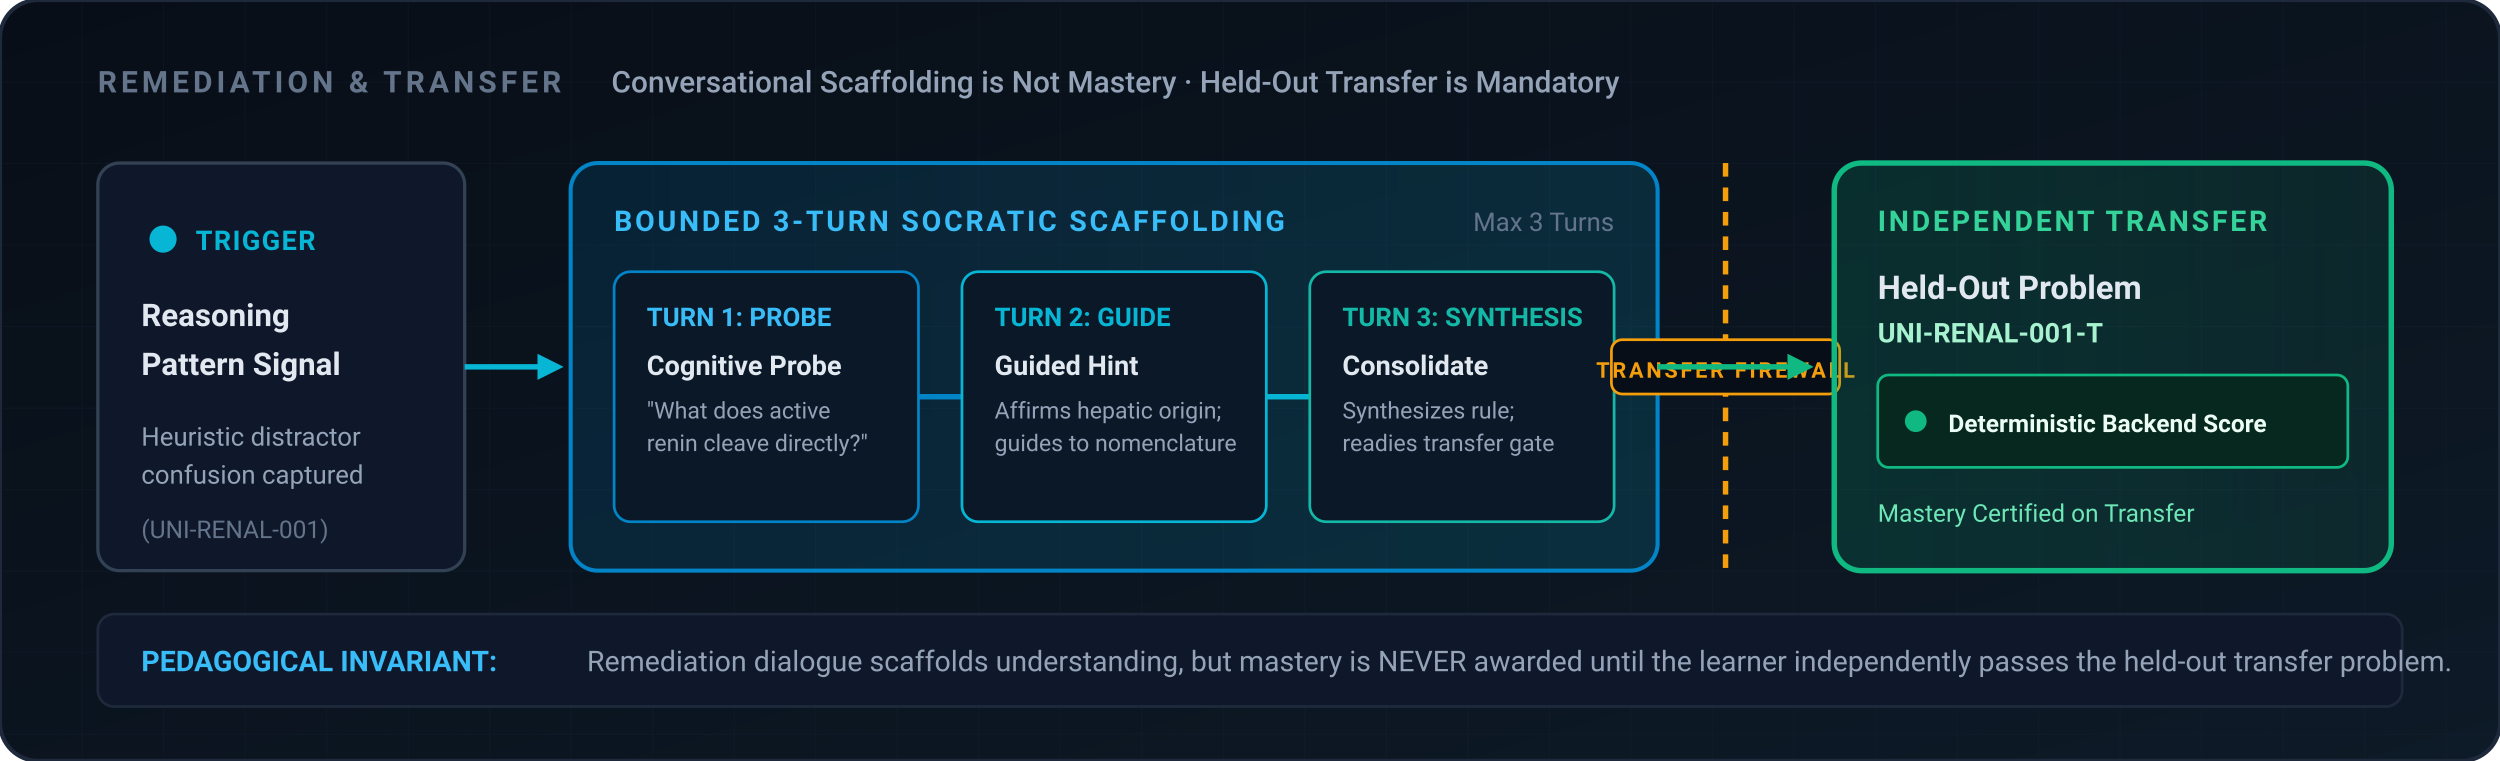
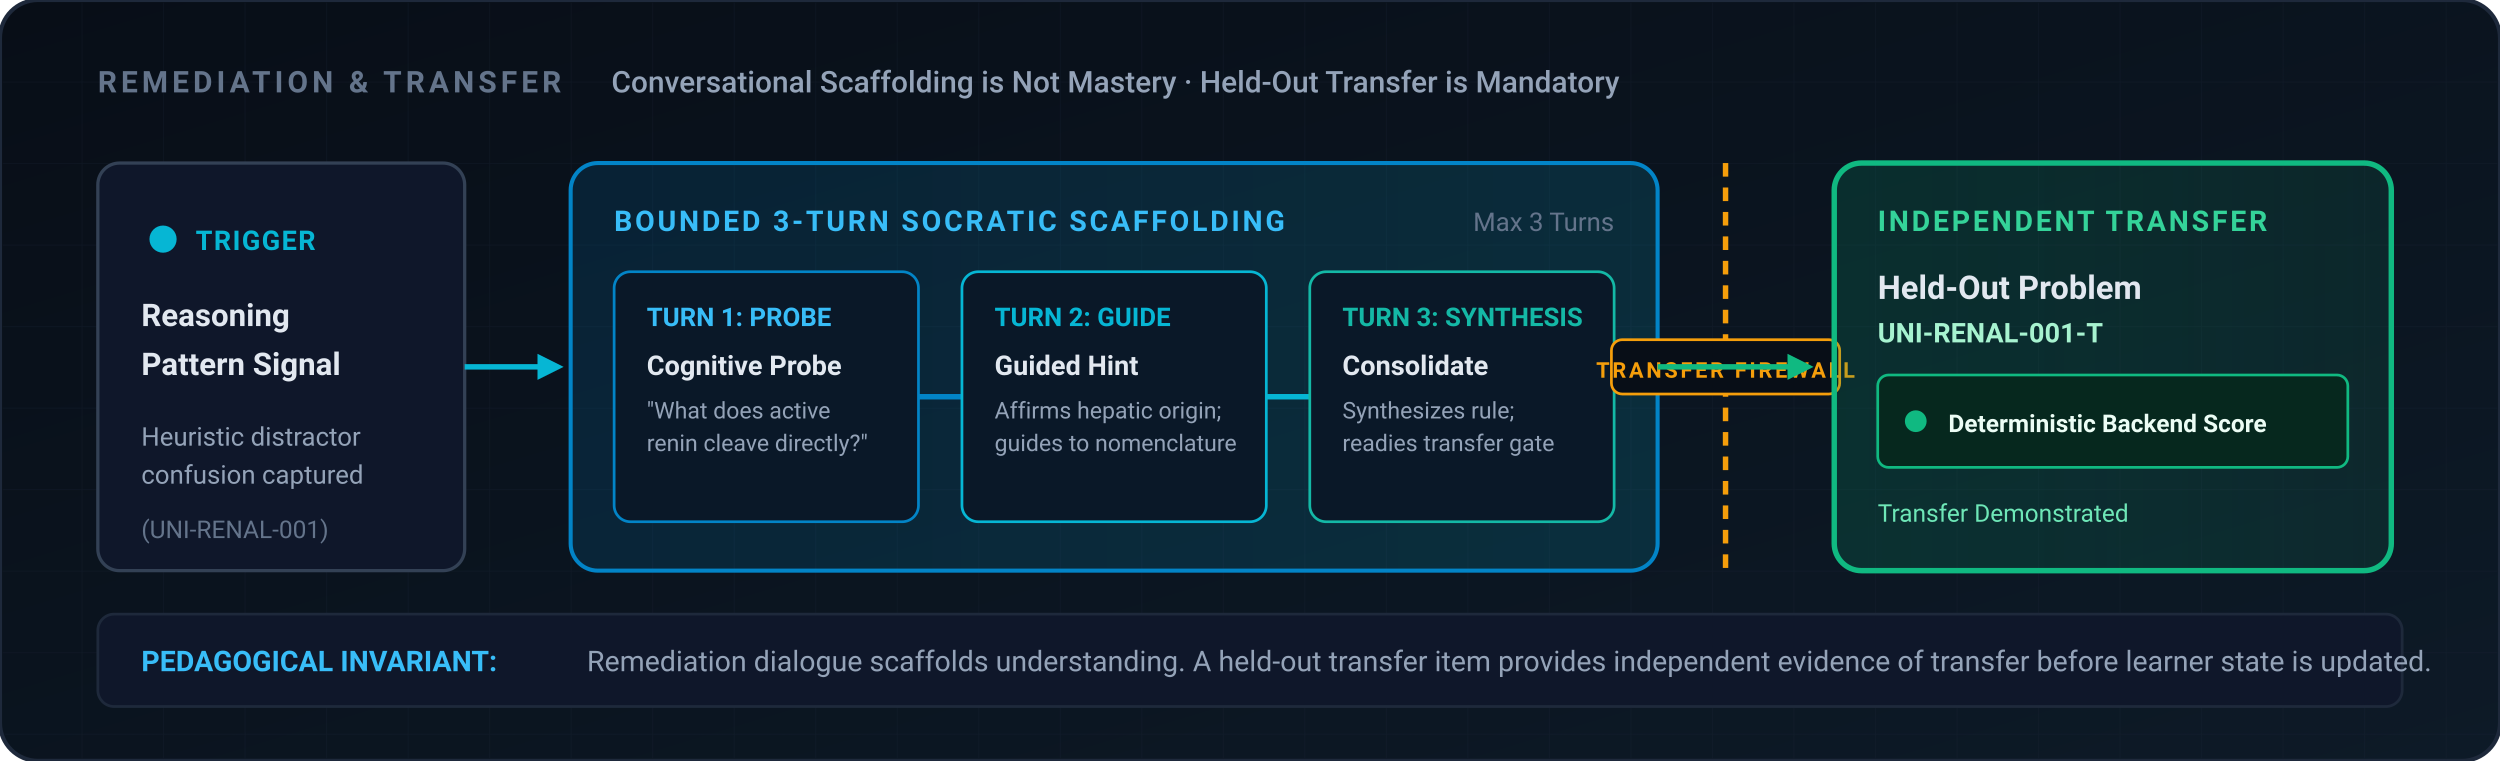
<svg xmlns="http://www.w3.org/2000/svg" viewBox="0 0 920 280" width="100%" height="auto">
  <defs>
    <linearGradient id="remBg" x1="0%" y1="0%" x2="100%" y2="100%">
      <stop offset="0%" stop-color="#080E17" />
      <stop offset="100%" stop-color="#0D1A27" />
    </linearGradient>
    <linearGradient id="scaffoldGrad" x1="0%" y1="0%" x2="100%" y2="0%">
      <stop offset="0%" stop-color="#0284C7" stop-opacity="0.15" />
      <stop offset="100%" stop-color="#06B6D4" stop-opacity="0.15" />
    </linearGradient>
    <linearGradient id="transferGrad" x1="0%" y1="0%" x2="100%" y2="0%">
      <stop offset="0%" stop-color="#059669" stop-opacity="0.2" />
      <stop offset="100%" stop-color="#10B981" stop-opacity="0.1" />
    </linearGradient>
    <marker id="remArrow" viewBox="0 0 10 10" refX="6" refY="5" markerWidth="6" markerHeight="6" orient="auto-start-reverse">
      <path d="M 0 1 L 8 5 L 0 9 z" fill="#06B6D4" />
    </marker>
    <marker id="greenArrow" viewBox="0 0 10 10" refX="6" refY="5" markerWidth="6" markerHeight="6" orient="auto-start-reverse">
      <path d="M 0 1 L 8 5 L 0 9 z" fill="#10B981" />
    </marker>
  </defs>
  <rect x="0" y="0" width="920" height="280" rx="14" fill="url(#remBg)" stroke="#1E293B" stroke-width="1.5" />
  <pattern id="grid4" width="30" height="30" patternUnits="userSpaceOnUse">
    <path d="M 30 0 L 0 0 0 30" fill="none" stroke="#1E293B" stroke-width="0.5" stroke-opacity="0.3" />
  </pattern>
  <rect x="1" y="1" width="918" height="278" rx="13" fill="url(#grid4)" />
  <text x="36" y="34" fill="#64748B" font-family="-apple-system, BlinkMacSystemFont, 'Segoe UI', Roboto, sans-serif" font-size="11" font-weight="700" letter-spacing="1.5">REMEDIATION &amp; TRANSFER</text>
  <text x="225" y="34" fill="#94A3B8" font-family="-apple-system, BlinkMacSystemFont, 'Segoe UI', Roboto, sans-serif" font-size="11" font-weight="500">Conversational Scaffolding is Not Mastery · Held-Out Transfer is Mandatory</text>
  <g transform="translate(36, 60)">
    <rect width="135" height="150" rx="8" fill="#0F172A" stroke="#334155" stroke-width="1.2" />
    <circle cx="24" cy="28" r="5" fill="#06B6D4" />
    <text x="36" y="32" fill="#06B6D4" font-family="-apple-system, BlinkMacSystemFont, 'Segoe UI', Roboto, sans-serif" font-size="10" font-weight="700" letter-spacing="0.5">TRIGGER</text>
    <text x="16" y="60" fill="#E2E8F0" font-family="-apple-system, BlinkMacSystemFont, 'Segoe UI', Roboto, sans-serif" font-size="11.5" font-weight="700">Reasoning</text>
    <text x="16" y="78" fill="#E2E8F0" font-family="-apple-system, BlinkMacSystemFont, 'Segoe UI', Roboto, sans-serif" font-size="11.5" font-weight="700">Pattern Signal</text>
    <text x="16" y="104" fill="#94A3B8" font-family="-apple-system, BlinkMacSystemFont, 'Segoe UI', Roboto, sans-serif" font-size="9.5">Heuristic distractor</text>
    <text x="16" y="118" fill="#94A3B8" font-family="-apple-system, BlinkMacSystemFont, 'Segoe UI', Roboto, sans-serif" font-size="9.5">confusion captured</text>
    <text x="16" y="138" fill="#64748B" font-family="-apple-system, BlinkMacSystemFont, 'Segoe UI', Roboto, sans-serif" font-size="9">(UNI-RENAL-001)</text>
  </g>
  <path d="M 171 135 L 205 135" fill="none" stroke="#06B6D4" stroke-width="2" marker-end="url(#remArrow)" />
  <g transform="translate(210, 60)">
    <rect width="400" height="150" rx="10" fill="url(#scaffoldGrad)" stroke="#0284C7" stroke-width="1.5" />
    <text x="16" y="25" fill="#38BDF8" font-family="-apple-system, BlinkMacSystemFont, 'Segoe UI', Roboto, sans-serif" font-size="10.5" font-weight="700" letter-spacing="1">BOUNDED 3-TURN SOCRATIC SCAFFOLDING</text>
    <text x="384" y="25" text-anchor="end" fill="#64748B" font-family="-apple-system, BlinkMacSystemFont, 'Segoe UI', Roboto, sans-serif" font-size="9.5">Max 3 Turns</text>
    <g transform="translate(16, 40)">
      <rect width="112" height="92" rx="6" fill="#0A1828" stroke="#0284C7" stroke-width="1" />
      <text x="12" y="20" fill="#38BDF8" font-family="-apple-system, BlinkMacSystemFont, 'Segoe UI', Roboto, sans-serif" font-size="9.5" font-weight="700">TURN 1: PROBE</text>
      <text x="12" y="38" fill="#E2E8F0" font-family="-apple-system, BlinkMacSystemFont, 'Segoe UI', Roboto, sans-serif" font-size="10" font-weight="600">Cognitive Probe</text>
      <text x="12" y="54" fill="#94A3B8" font-family="-apple-system, BlinkMacSystemFont, 'Segoe UI', Roboto, sans-serif" font-size="8.5">"What does active</text>
      <text x="12" y="66" fill="#94A3B8" font-family="-apple-system, BlinkMacSystemFont, 'Segoe UI', Roboto, sans-serif" font-size="8.5">renin cleave directly?"</text>
    </g>
    <line x1="128" y1="86" x2="144" y2="86" stroke="#0284C7" stroke-width="2" />
    <g transform="translate(144, 40)">
      <rect width="112" height="92" rx="6" fill="#0A1828" stroke="#06B6D4" stroke-width="1" />
      <text x="12" y="20" fill="#06B6D4" font-family="-apple-system, BlinkMacSystemFont, 'Segoe UI', Roboto, sans-serif" font-size="9.5" font-weight="700">TURN 2: GUIDE</text>
      <text x="12" y="38" fill="#E2E8F0" font-family="-apple-system, BlinkMacSystemFont, 'Segoe UI', Roboto, sans-serif" font-size="10" font-weight="600">Guided Hint</text>
      <text x="12" y="54" fill="#94A3B8" font-family="-apple-system, BlinkMacSystemFont, 'Segoe UI', Roboto, sans-serif" font-size="8.5">Affirms hepatic origin;</text>
      <text x="12" y="66" fill="#94A3B8" font-family="-apple-system, BlinkMacSystemFont, 'Segoe UI', Roboto, sans-serif" font-size="8.5">guides to nomenclature</text>
    </g>
    <line x1="256" y1="86" x2="272" y2="86" stroke="#06B6D4" stroke-width="2" />
    <g transform="translate(272, 40)">
      <rect width="112" height="92" rx="6" fill="#0A1828" stroke="#14B8A6" stroke-width="1" />
      <text x="12" y="20" fill="#14B8A6" font-family="-apple-system, BlinkMacSystemFont, 'Segoe UI', Roboto, sans-serif" font-size="9.5" font-weight="700">TURN 3: SYNTHESIS</text>
      <text x="12" y="38" fill="#E2E8F0" font-family="-apple-system, BlinkMacSystemFont, 'Segoe UI', Roboto, sans-serif" font-size="10" font-weight="600">Consolidate</text>
      <text x="12" y="54" fill="#94A3B8" font-family="-apple-system, BlinkMacSystemFont, 'Segoe UI', Roboto, sans-serif" font-size="8.5">Synthesizes rule;</text>
      <text x="12" y="66" fill="#94A3B8" font-family="-apple-system, BlinkMacSystemFont, 'Segoe UI', Roboto, sans-serif" font-size="8.5">readies transfer gate</text>
    </g>
  </g>
  <g transform="translate(635, 50)">
    <line x1="0" y1="10" x2="0" y2="160" stroke="#F59E0B" stroke-width="2" stroke-dasharray="5 4" />
    <rect x="-42" y="75" width="84" height="20" rx="4" fill="#080E17" stroke="#F59E0B" stroke-width="1" />
    <text x="0" y="89" text-anchor="middle" fill="#F59E0B" font-family="-apple-system, BlinkMacSystemFont, 'Segoe UI', Roboto, sans-serif" font-size="8" font-weight="700" letter-spacing="1">TRANSFER FIREWALL</text>
  </g>
  <path d="M 610 135 L 665 135" fill="none" stroke="#10B981" stroke-width="2" marker-end="url(#greenArrow)" />
  <g transform="translate(675, 60)">
    <rect width="205" height="150" rx="10" fill="url(#transferGrad)" stroke="#10B981" stroke-width="2" />
    <text x="16" y="25" fill="#34D399" font-family="-apple-system, BlinkMacSystemFont, 'Segoe UI', Roboto, sans-serif" font-size="10.5" font-weight="700" letter-spacing="1">INDEPENDENT TRANSFER</text>
    <text x="16" y="50" fill="#E2E8F0" font-family="-apple-system, BlinkMacSystemFont, 'Segoe UI', Roboto, sans-serif" font-size="12" font-weight="700">Held-Out Problem</text>
    <text x="16" y="66" fill="#A7F3D0" font-family="-apple-system, BlinkMacSystemFont, 'Segoe UI', Roboto, sans-serif" font-size="10" font-weight="600">UNI-RENAL-001-T</text>
    <g transform="translate(16, 78)">
      <rect width="173" height="34" rx="4" fill="#06281E" stroke="#10B981" stroke-width="1" />
      <circle cx="14" cy="17" r="4" fill="#10B981" />
      <text x="26" y="21" fill="#ECFDF5" font-family="-apple-system, BlinkMacSystemFont, 'Segoe UI', Roboto, sans-serif" font-size="9" font-weight="700">Deterministic Backend Score</text>
    </g>
-     <text x="16" y="132" fill="#6EE7B7" font-family="-apple-system, BlinkMacSystemFont, 'Segoe UI', Roboto, sans-serif" font-size="9">Mastery Certified on Transfer</text>
+     <text x="16" y="132" fill="#6EE7B7" font-family="-apple-system, BlinkMacSystemFont, 'Segoe UI', Roboto, sans-serif" font-size="9">Transfer Demonstrated</text>
  </g>
  <g transform="translate(36, 226)">
    <rect width="848" height="34" rx="6" fill="#0F172A" stroke="#1E293B" stroke-width="1" />
    <text x="16" y="21" fill="#38BDF8" font-family="-apple-system, BlinkMacSystemFont, 'Segoe UI', Roboto, sans-serif" font-size="10.5" font-weight="700">PEDAGOGICAL INVARIANT:</text>
-     <text x="180" y="21" fill="#94A3B8" font-family="-apple-system, BlinkMacSystemFont, 'Segoe UI', Roboto, sans-serif" font-size="10.5">Remediation dialogue scaffolds understanding, but mastery is NEVER awarded until the learner independently passes the held-out transfer problem.</text>
+     <text x="180" y="21" fill="#94A3B8" font-family="-apple-system, BlinkMacSystemFont, 'Segoe UI', Roboto, sans-serif" font-size="10.5">Remediation dialogue scaffolds understanding. A held-out transfer item provides independent evidence of transfer before learner state is updated.</text>
  </g>
</svg>
